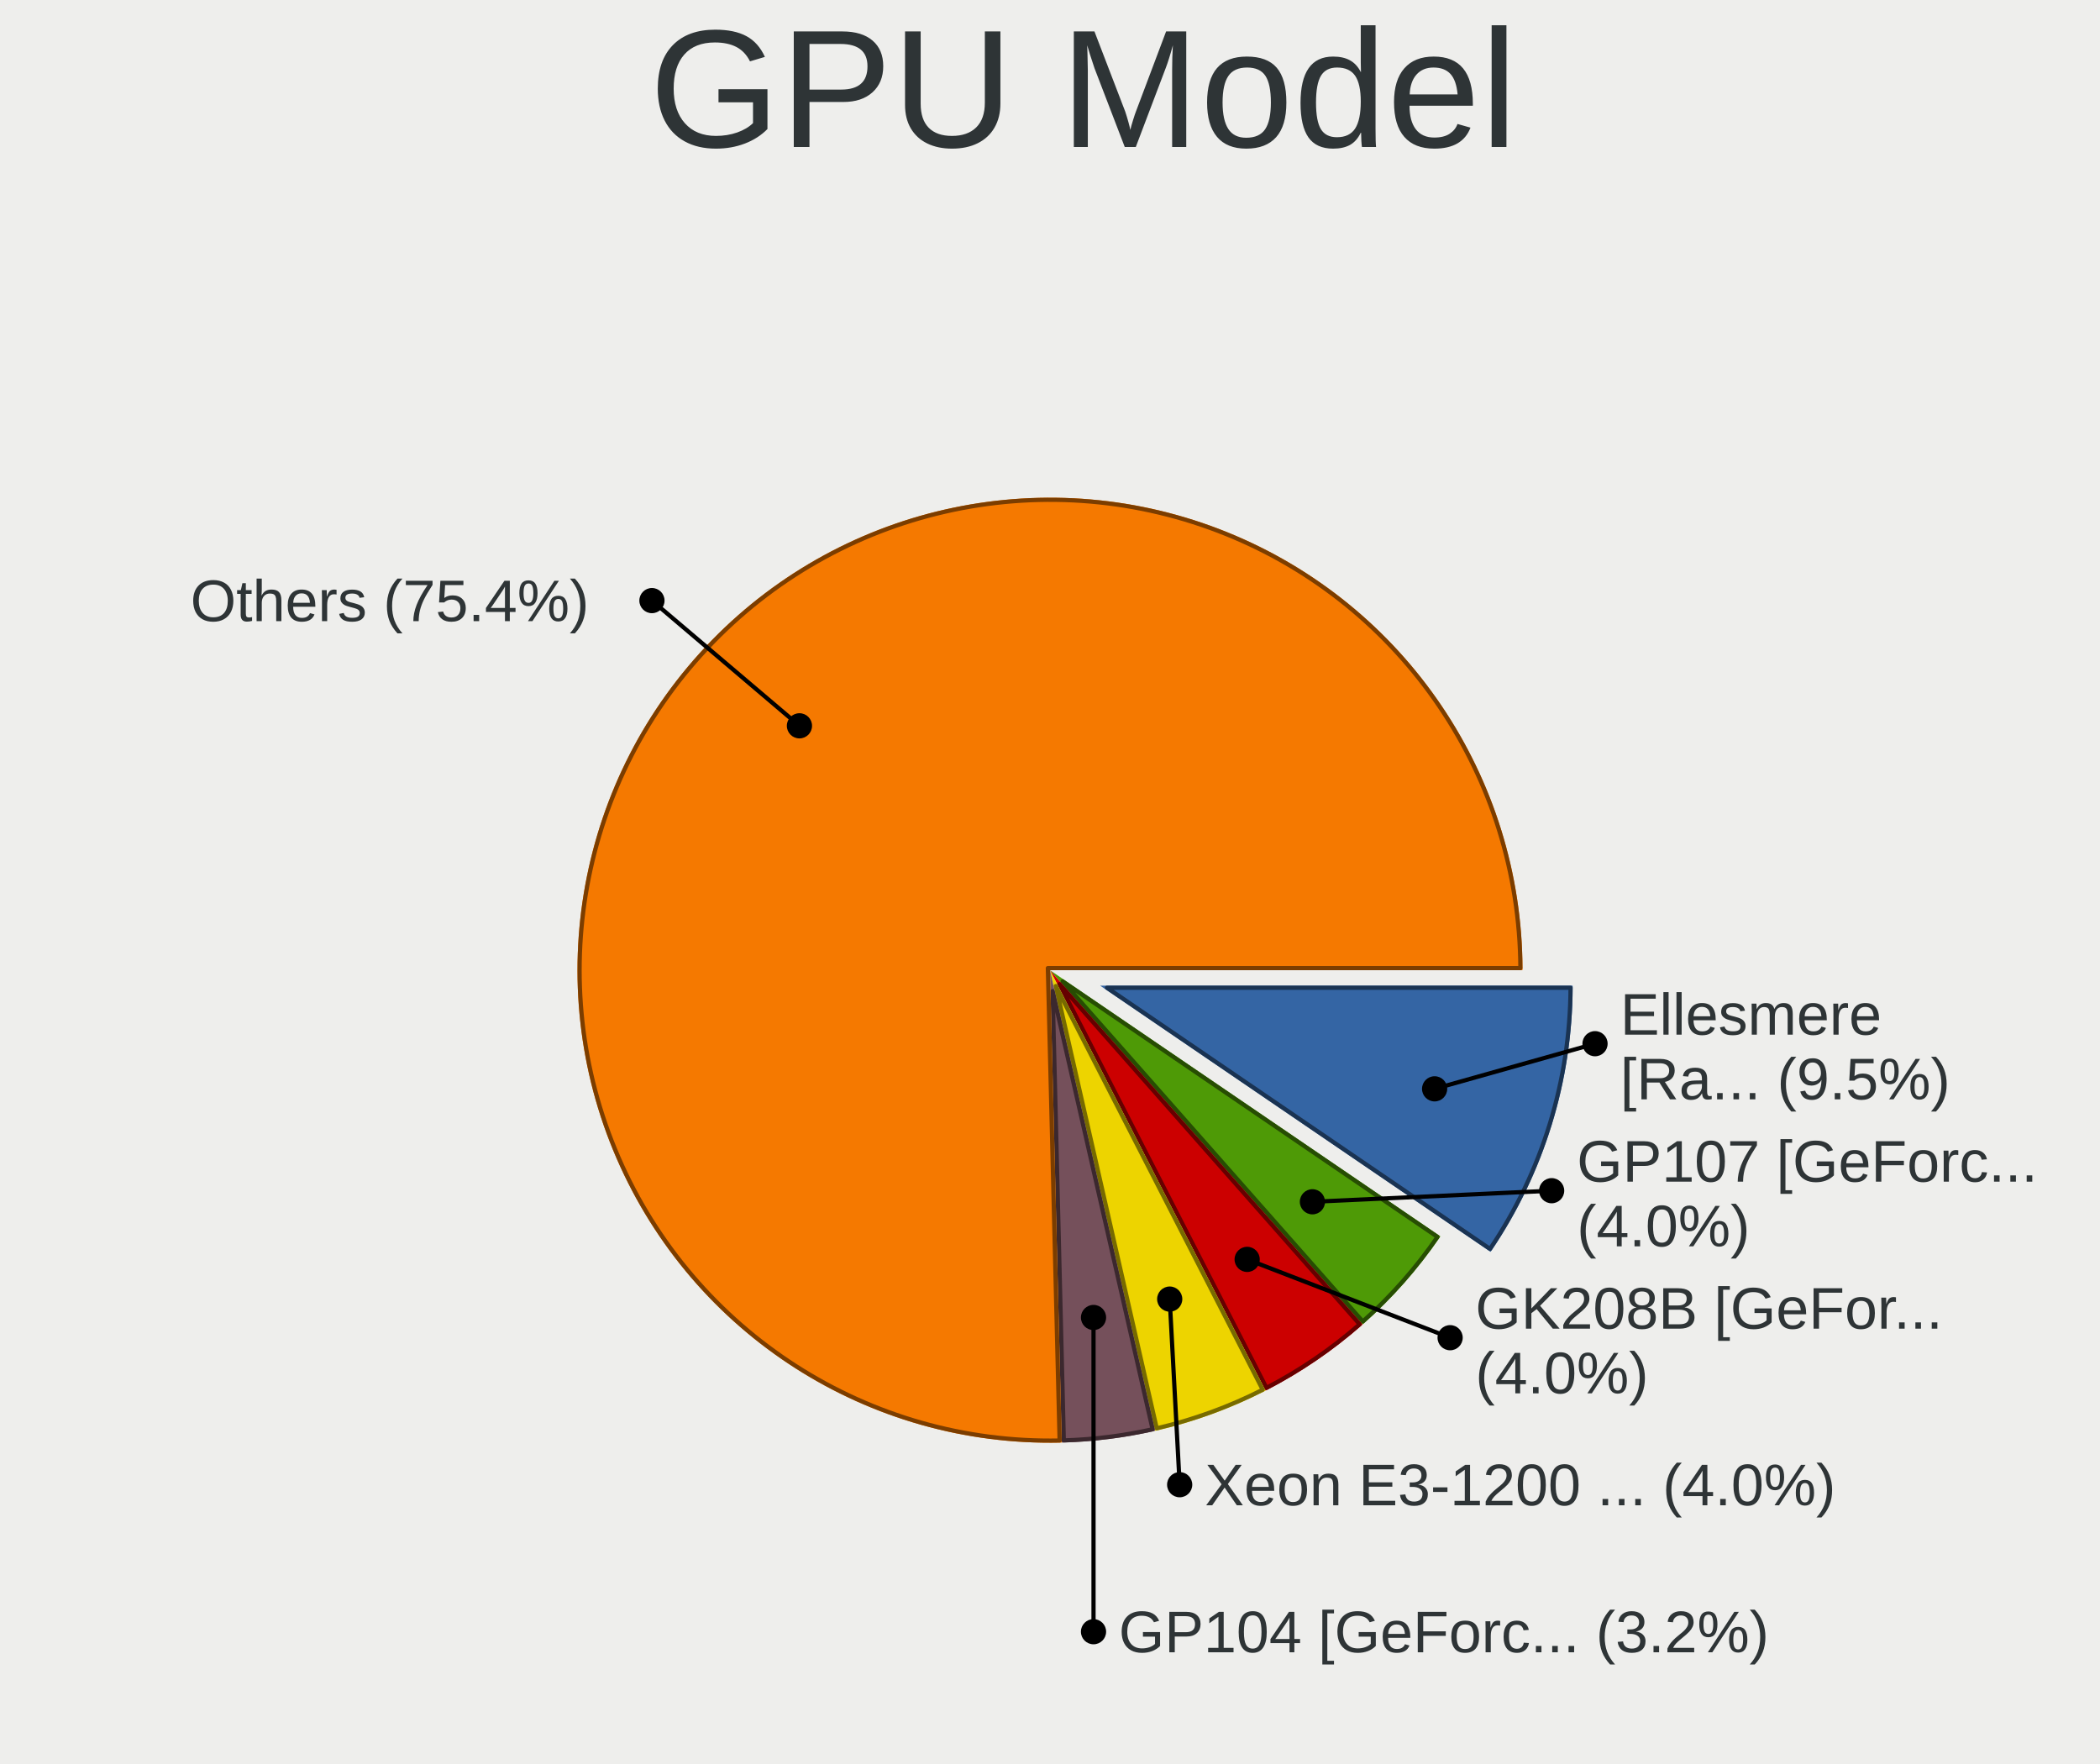
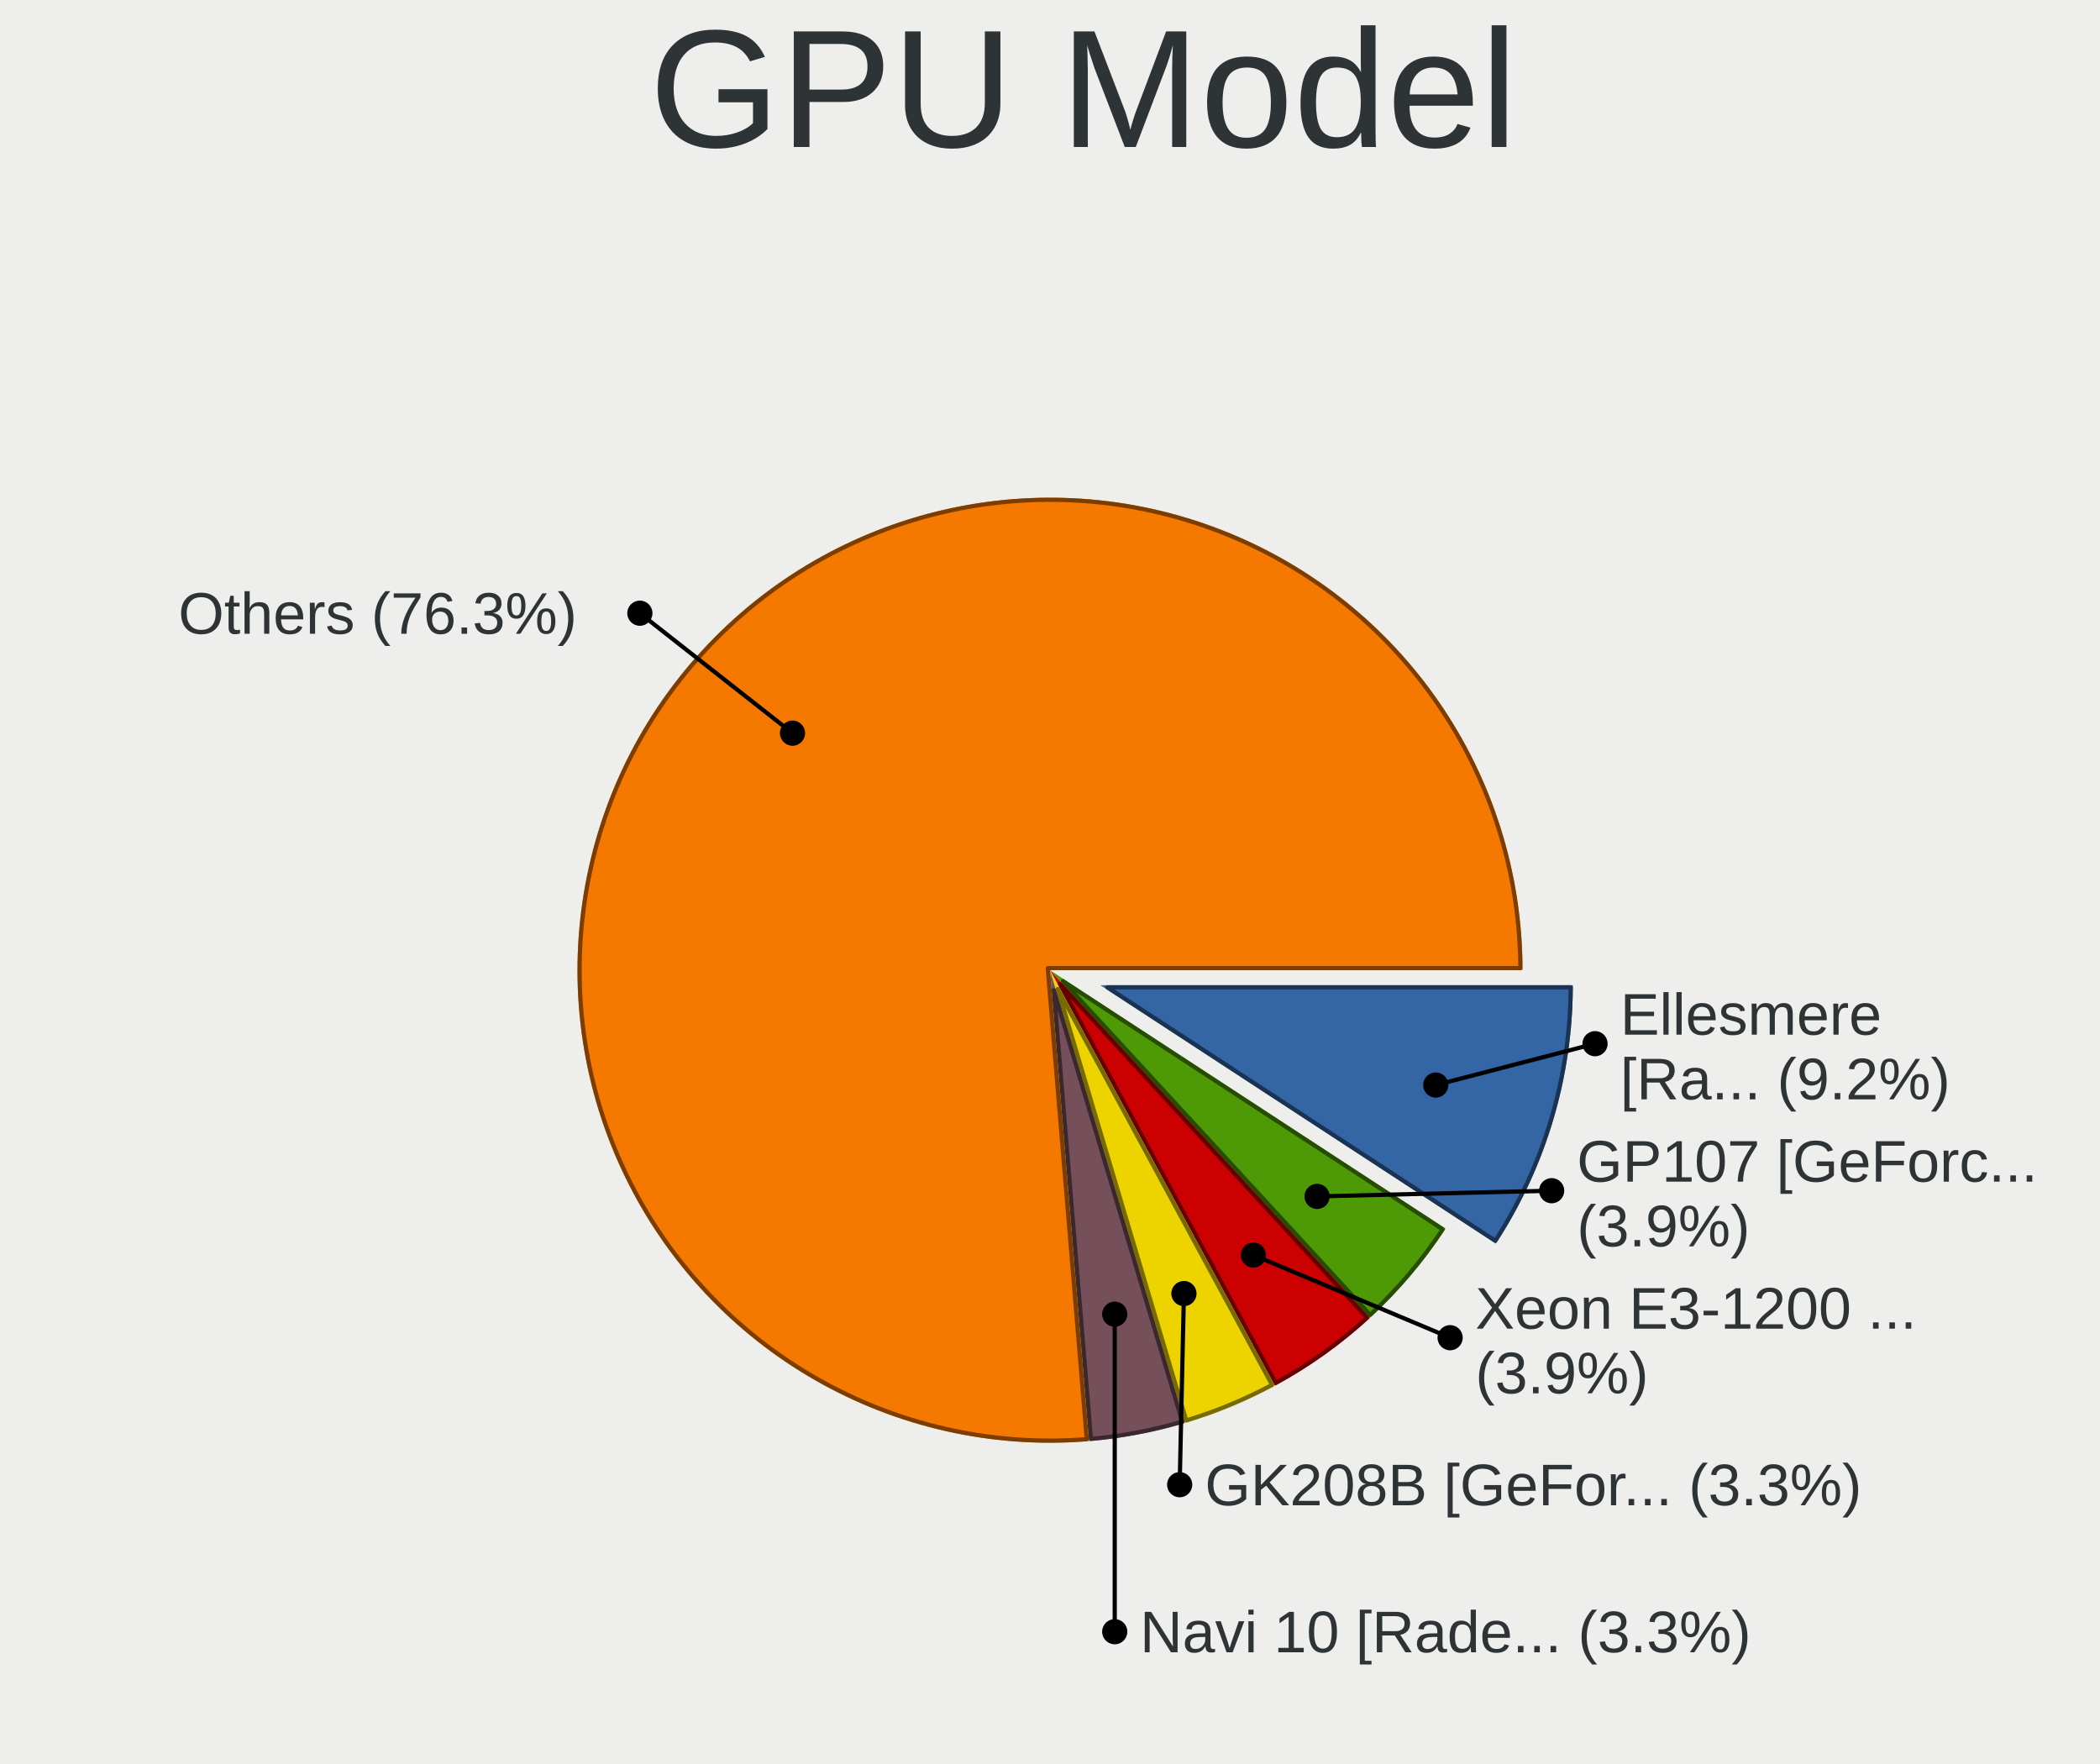
<svg xmlns="http://www.w3.org/2000/svg" width="500" height="420" version="1.0" id="ezcGraph">
  <defs />
  <g id="ezcGraphChart" color-rendering="optimizeQuality" shape-rendering="geometricPrecision" text-rendering="optimizeLegibility">
    <path d=" M 0,420 L 0,0 L 500,0 L 500,420 L 0,420 z " style="fill: #eeeeec; fill-opacity: 1.00; stroke: none;" id="ezcGraphPolygon_1" />
    <path d=" M 0,42 L 0,0 L 500,0 L 500,42 L 0,42 z " style="fill: #000000; fill-opacity: 0.00; stroke: none;" id="ezcGraphPolygon_2" />
-     <path d="M 261.94,234.68 L 374.44,234.68 A 112.50,112.50 0 0,1 354.90,298.06 z" style="fill: #3465a4; fill-opacity: 1.00; stroke: none; cursor: pointer;" id="ezcGraphCircleSector_4" />
-     <path d="M 263.57,235.18 L 373.94,235.18 A 112.00,112.00 0 0,1 354.77,297.36 z" style="fill: none; stroke: #1a3352; stroke-width: 1; stroke-opacity: 1.00; stroke-linecap: round; stroke-linejoin: round;" id="ezcGraphCircleSector_5" />
-     <path d="M 250.00,231.00 L 342.95,294.37 A 112.50,112.50 0 0,1 324.44,315.35 z" style="fill: #4e9a06; fill-opacity: 1.00; stroke: none; cursor: pointer;" id="ezcGraphCircleSector_6" />
-     <path d="M 253.01,233.66 L 342.26,294.50 A 112.00,112.00 0 0,1 324.48,314.64 z" style="fill: none; stroke: #274d03; stroke-width: 1; stroke-opacity: 1.00; stroke-linecap: round; stroke-linejoin: round;" id="ezcGraphCircleSector_7" />
-     <path d="M 250.00,231.00 L 324.44,315.35 A 112.50,112.50 0 0,1 301.32,331.11 z" style="fill: #cc0000; fill-opacity: 1.00; stroke: none; cursor: pointer;" id="ezcGraphCircleSector_8" />
-     <path d="M 252.27,234.32 L 323.73,315.31 A 112.00,112.00 0 0,1 301.54,330.44 z" style="fill: none; stroke: #660000; stroke-width: 1; stroke-opacity: 1.00; stroke-linecap: round; stroke-linejoin: round;" id="ezcGraphCircleSector_9" />
-     <path d="M 250.00,231.00 L 301.32,331.11 A 112.50,112.50 0 0,1 275.03,340.68 z" style="fill: #edd400; fill-opacity: 1.00; stroke: none; cursor: pointer;" id="ezcGraphCircleSector_10" />
-     <path d="M 251.38,234.78 L 300.65,330.89 A 112.00,112.00 0 0,1 275.41,340.08 z" style="fill: none; stroke: #776a00; stroke-width: 1; stroke-opacity: 1.00; stroke-linecap: round; stroke-linejoin: round;" id="ezcGraphCircleSector_11" />
-     <path d="M 250.00,231.00 L 275.03,340.68 A 112.50,112.50 0 0,1 252.80,343.47 z" style="fill: #75505b; fill-opacity: 1.00; stroke: none; cursor: pointer;" id="ezcGraphCircleSector_12" />
-     <path d="M 250.62,235.98 L 274.43,340.30 A 112.00,112.00 0 0,1 253.29,342.95 z" style="fill: none; stroke: #3b282e; stroke-width: 1; stroke-opacity: 1.00; stroke-linecap: round; stroke-linejoin: round;" id="ezcGraphCircleSector_13" />
-     <path d="M 250.00,231.00 L 252.80,343.47 A 112.50,112.50 0 1,1 362.50,231.00 z" style="fill: #f57900; fill-opacity: 1.00; stroke: none;" id="ezcGraphCircleSector_14" />
-     <path d="M 249.49,230.50 L 252.29,342.98 A 112.00,112.00 0 1,1 362.00,230.50 z" style="fill: none; stroke: #7b3d00; stroke-width: 1; stroke-opacity: 1.00; stroke-linecap: round; stroke-linejoin: round;" id="ezcGraphCircleSector_15" />
-     <path d=" M 190.344,172.814 L 155.225,143" style="fill: none; stroke: #000000; stroke-width: 1; stroke-opacity: 1.00; stroke-linecap: round; stroke-linejoin: round;" id="ezcGraphLine_16" />
-     <ellipse cx="190.344" cy="172.814" rx="3" ry="3" style="fill: #000000; fill-opacity: 1.00; stroke: none;" id="ezcGraphCircle_17" />
-     <ellipse cx="155.225" cy="143" rx="3" ry="3" style="fill: #000000; fill-opacity: 1.00; stroke: none;" id="ezcGraphCircle_18" />
-     <path d=" M 341.576,259.247 L 379.769,248.5" style="fill: none; stroke: #000000; stroke-width: 1; stroke-opacity: 1.00; stroke-linecap: round; stroke-linejoin: round;" id="ezcGraphLine_20" />
-     <ellipse cx="341.576" cy="259.247" rx="3" ry="3" style="fill: #000000; fill-opacity: 1.00; stroke: none;" id="ezcGraphCircle_21" />
+     <path d="M 261.98,234.57 L 374.48,234.57 A 112.50,112.50 0 0,1 356.16,296.10 z" style="fill: #3465a4; fill-opacity: 1.00; stroke: none; cursor: pointer;" id="ezcGraphCircleSector_4" />
+     <path d="M 263.66,235.07 L 373.98,235.07 A 112.00,112.00 0 0,1 356.02,295.41 z" style="fill: none; stroke: #1a3352; stroke-width: 1; stroke-opacity: 1.00; stroke-linecap: round; stroke-linejoin: round;" id="ezcGraphCircleSector_5" />
+     <path d="M 250.00,231.00 L 344.18,292.53 A 112.50,112.50 0 0,1 326.19,313.77 z" style="fill: #4e9a06; fill-opacity: 1.00; stroke: none; cursor: pointer;" id="ezcGraphCircleSector_6" />
+     <path d="M 253.08,233.61 L 343.49,292.68 A 112.00,112.00 0 0,1 326.22,313.06 z" style="fill: none; stroke: #274d03; stroke-width: 1; stroke-opacity: 1.00; stroke-linecap: round; stroke-linejoin: round;" id="ezcGraphCircleSector_7" />
+     <path d="M 250.00,231.00 L 326.19,313.77 A 112.50,112.50 0 0,1 303.54,329.94 z" style="fill: #cc0000; fill-opacity: 1.00; stroke: none; cursor: pointer;" id="ezcGraphCircleSector_8" />
+     <path d="M 252.35,234.29 L 325.49,313.74 A 112.00,112.00 0 0,1 303.75,329.26 z" style="fill: none; stroke: #660000; stroke-width: 1; stroke-opacity: 1.00; stroke-linecap: round; stroke-linejoin: round;" id="ezcGraphCircleSector_9" />
+     <path d="M 250.00,231.00 L 303.54,329.94 A 112.50,112.50 0 0,1 282.10,338.82 z" style="fill: #edd400; fill-opacity: 1.00; stroke: none; cursor: pointer;" id="ezcGraphCircleSector_10" />
+     <path d="M 251.85,235.48 L 302.87,329.74 A 112.00,112.00 0 0,1 282.44,338.20 z" style="fill: none; stroke: #776a00; stroke-width: 1; stroke-opacity: 1.00; stroke-linecap: round; stroke-linejoin: round;" id="ezcGraphCircleSector_11" />
+     <path d="M 250.00,231.00 L 282.10,338.82 A 112.50,112.50 0 0,1 259.29,343.12 z" style="fill: #75505b; fill-opacity: 1.00; stroke: none; cursor: pointer;" id="ezcGraphCircleSector_12" />
+     <path d="M 250.90,235.76 L 281.48,338.49 A 112.00,112.00 0 0,1 259.75,342.58 z" style="fill: none; stroke: #3b282e; stroke-width: 1; stroke-opacity: 1.00; stroke-linecap: round; stroke-linejoin: round;" id="ezcGraphCircleSector_13" />
+     <path d="M 250.00,231.00 L 259.29,343.12 A 112.50,112.50 0 1,1 362.50,231.00 z" style="fill: #f57900; fill-opacity: 1.00; stroke: none;" id="ezcGraphCircleSector_14" />
+     <path d="M 249.46,230.50 L 258.75,342.66 A 112.00,112.00 0 1,1 362.00,230.50 z" style="fill: none; stroke: #7b3d00; stroke-width: 1; stroke-opacity: 1.00; stroke-linecap: round; stroke-linejoin: round;" id="ezcGraphCircleSector_15" />
+     <path d=" M 188.69,174.56 L 152.349,146" style="fill: none; stroke: #000000; stroke-width: 1; stroke-opacity: 1.00; stroke-linecap: round; stroke-linejoin: round;" id="ezcGraphLine_16" />
+     <ellipse cx="188.69" cy="174.56" rx="3" ry="3" style="fill: #000000; fill-opacity: 1.00; stroke: none;" id="ezcGraphCircle_17" />
+     <ellipse cx="152.349" cy="146" rx="3" ry="3" style="fill: #000000; fill-opacity: 1.00; stroke: none;" id="ezcGraphCircle_18" />
+     <path d=" M 341.849,258.345 L 379.769,248.5" style="fill: none; stroke: #000000; stroke-width: 1; stroke-opacity: 1.00; stroke-linecap: round; stroke-linejoin: round;" id="ezcGraphLine_20" />
+     <ellipse cx="341.849" cy="258.345" rx="3" ry="3" style="fill: #000000; fill-opacity: 1.00; stroke: none;" id="ezcGraphCircle_21" />
    <ellipse cx="379.769" cy="248.5" rx="3" ry="3" style="fill: #000000; fill-opacity: 1.00; stroke: none;" id="ezcGraphCircle_22" />
-     <path d=" M 312.482,286.14 L 369.44,283.5" style="fill: none; stroke: #000000; stroke-width: 1; stroke-opacity: 1.00; stroke-linecap: round; stroke-linejoin: round;" id="ezcGraphLine_24" />
-     <ellipse cx="312.482" cy="286.14" rx="3" ry="3" style="fill: #000000; fill-opacity: 1.00; stroke: none;" id="ezcGraphCircle_25" />
+     <path d=" M 313.59,284.858 L 369.44,283.5" style="fill: none; stroke: #000000; stroke-width: 1; stroke-opacity: 1.00; stroke-linecap: round; stroke-linejoin: round;" id="ezcGraphLine_24" />
+     <ellipse cx="313.59" cy="284.858" rx="3" ry="3" style="fill: #000000; fill-opacity: 1.00; stroke: none;" id="ezcGraphCircle_25" />
    <ellipse cx="369.44" cy="283.5" rx="3" ry="3" style="fill: #000000; fill-opacity: 1.00; stroke: none;" id="ezcGraphCircle_26" />
-     <path d=" M 296.943,299.853 L 345.268,318.5" style="fill: none; stroke: #000000; stroke-width: 1; stroke-opacity: 1.00; stroke-linecap: round; stroke-linejoin: round;" id="ezcGraphLine_28" />
-     <ellipse cx="296.943" cy="299.853" rx="3" ry="3" style="fill: #000000; fill-opacity: 1.00; stroke: none;" id="ezcGraphCircle_29" />
+     <path d=" M 298.423,298.821 L 345.268,318.5" style="fill: none; stroke: #000000; stroke-width: 1; stroke-opacity: 1.00; stroke-linecap: round; stroke-linejoin: round;" id="ezcGraphLine_28" />
+     <ellipse cx="298.423" cy="298.821" rx="3" ry="3" style="fill: #000000; fill-opacity: 1.00; stroke: none;" id="ezcGraphCircle_29" />
    <ellipse cx="345.268" cy="318.5" rx="3" ry="3" style="fill: #000000; fill-opacity: 1.00; stroke: none;" id="ezcGraphCircle_30" />
-     <path d=" M 278.502,309.308 L 280.875,353.5" style="fill: none; stroke: #000000; stroke-width: 1; stroke-opacity: 1.00; stroke-linecap: round; stroke-linejoin: round;" id="ezcGraphLine_32" />
-     <ellipse cx="278.502" cy="309.308" rx="3" ry="3" style="fill: #000000; fill-opacity: 1.00; stroke: none;" id="ezcGraphCircle_33" />
+     <path d=" M 281.89,307.99 L 280.875,353.5" style="fill: none; stroke: #000000; stroke-width: 1; stroke-opacity: 1.00; stroke-linecap: round; stroke-linejoin: round;" id="ezcGraphLine_32" />
+     <ellipse cx="281.89" cy="307.99" rx="3" ry="3" style="fill: #000000; fill-opacity: 1.00; stroke: none;" id="ezcGraphCircle_33" />
    <ellipse cx="280.875" cy="353.5" rx="3" ry="3" style="fill: #000000; fill-opacity: 1.00; stroke: none;" id="ezcGraphCircle_34" />
-     <path d=" M 260.362,313.687 L 260.362,388.5" style="fill: none; stroke: #000000; stroke-width: 1; stroke-opacity: 1.00; stroke-linecap: round; stroke-linejoin: round;" id="ezcGraphLine_36" />
-     <ellipse cx="260.362" cy="313.687" rx="3" ry="3" style="fill: #000000; fill-opacity: 1.00; stroke: none;" id="ezcGraphCircle_37" />
-     <ellipse cx="260.362" cy="388.5" rx="3" ry="3" style="fill: #000000; fill-opacity: 1.00; stroke: none;" id="ezcGraphCircle_38" />
+     <path d=" M 265.412,312.896 L 265.412,388.5" style="fill: none; stroke: #000000; stroke-width: 1; stroke-opacity: 1.00; stroke-linecap: round; stroke-linejoin: round;" id="ezcGraphLine_36" />
+     <ellipse cx="265.412" cy="312.896" rx="3" ry="3" style="fill: #000000; fill-opacity: 1.00; stroke: none;" id="ezcGraphCircle_37" />
+     <ellipse cx="265.412" cy="388.5" rx="3" ry="3" style="fill: #000000; fill-opacity: 1.00; stroke: none;" id="ezcGraphCircle_38" />
    <g id="ezcGraphTextBox_3">
      <path d=" M 154.1,42 L 154.1,0.5 L 346.4,0.5 L 346.4,42 L 154.1,42 z " style="fill: #ffffff; fill-opacity: 0.00; stroke: none;" id="ezcGraphPolygon_40" />
      <text id="ezcGraphTextBox_3_text" x="154.6" text-length="190.8px" y="35" style="font-size: 40px; font-family: 'Arial'; fill: #2e3436; fill-opacity: 1.00; stroke: none;">GPU Model</text>
    </g>
    <g id="ezcGraphTextBox_19">
-       <path d=" M 44.845,151 L 44.845,135.5 L 150.225,135.5 L 150.225,151 L 44.845,151 z " style="fill: #ffffff; fill-opacity: 0.00; stroke: none;" id="ezcGraphPolygon_41" />
-       <text id="ezcGraphTextBox_19_text" x="45.345" text-length="103.88px" y="147.9" style="font-size: 14px; font-family: 'Arial'; fill: #2e3436; fill-opacity: 1.00; stroke: none;">Others (75.4%)</text>
+       <path d=" M 41.968,154 L 41.968,138.5 L 147.349,138.5 L 147.349,154 L 41.968,154 z " style="fill: #ffffff; fill-opacity: 0.00; stroke: none;" id="ezcGraphPolygon_41" />
+       <text id="ezcGraphTextBox_19_text" x="42.468" text-length="103.88px" y="150.9" style="font-size: 14px; font-family: 'Arial'; fill: #2e3436; fill-opacity: 1.00; stroke: none;">Others (76.3%)</text>
    </g>
    <g id="ezcGraphTextBox_23" style=" cursor: pointer;">
      <path d=" M 385.269,263.55 L 385.269,233.95 L 483.229,233.95 L 483.229,263.55 L 385.269,263.55 z " style="fill: #ffffff; fill-opacity: 0.00; stroke: none;" id="ezcGraphPolygon_42" />
      <text id="ezcGraphTextBox_23_text" x="385.769" text-length="66.78px" y="246.35" style="font-size: 14px; font-family: 'Arial'; fill: #2e3436; fill-opacity: 1.00; stroke: none;">Ellesmere</text>
-       <text id="ezcGraphTextBox_23_text" x="385.769" text-length="96.46px" y="261.75" style="font-size: 14px; font-family: 'Arial'; fill: #2e3436; fill-opacity: 1.00; stroke: none;">[Ra... (9.5%)</text>
+       <text id="ezcGraphTextBox_23_text" x="385.769" text-length="96.46px" y="261.75" style="font-size: 14px; font-family: 'Arial'; fill: #2e3436; fill-opacity: 1.00; stroke: none;">[Ra... (9.2%)</text>
    </g>
    <g id="ezcGraphTextBox_27" style=" cursor: pointer;">
      <path d=" M 374.94,298.55 L 374.94,268.95 L 495.161,268.95 L 495.161,298.55 L 374.94,298.55 z " style="fill: #ffffff; fill-opacity: 0.00; stroke: none;" id="ezcGraphPolygon_43" />
      <text id="ezcGraphTextBox_27_text" x="375.44" text-length="118.72px" y="281.35" style="font-size: 14px; font-family: 'Arial'; fill: #2e3436; fill-opacity: 1.00; stroke: none;">GP107 [GeForc...</text>
-       <text id="ezcGraphTextBox_27_text" x="375.44" text-length="44.52px" y="296.75" style="font-size: 14px; font-family: 'Arial'; fill: #2e3436; fill-opacity: 1.00; stroke: none;">(4.0%)</text>
+       <text id="ezcGraphTextBox_27_text" x="375.44" text-length="44.52px" y="296.75" style="font-size: 14px; font-family: 'Arial'; fill: #2e3436; fill-opacity: 1.00; stroke: none;">(3.9%)</text>
    </g>
    <g id="ezcGraphTextBox_31" style=" cursor: pointer;">
      <path d=" M 350.768,333.55 L 350.768,303.95 L 470.988,303.95 L 470.988,333.55 L 350.768,333.55 z " style="fill: #ffffff; fill-opacity: 0.00; stroke: none;" id="ezcGraphPolygon_44" />
-       <text id="ezcGraphTextBox_31_text" x="351.268" text-length="118.72px" y="316.35" style="font-size: 14px; font-family: 'Arial'; fill: #2e3436; fill-opacity: 1.00; stroke: none;">GK208B [GeFor...</text>
-       <text id="ezcGraphTextBox_31_text" x="351.268" text-length="44.52px" y="331.75" style="font-size: 14px; font-family: 'Arial'; fill: #2e3436; fill-opacity: 1.00; stroke: none;">(4.0%)</text>
+       <text id="ezcGraphTextBox_31_text" x="351.268" text-length="118.72px" y="316.35" style="font-size: 14px; font-family: 'Arial'; fill: #2e3436; fill-opacity: 1.00; stroke: none;">Xeon E3-1200 ...</text>
+       <text id="ezcGraphTextBox_31_text" x="351.268" text-length="44.52px" y="331.75" style="font-size: 14px; font-family: 'Arial'; fill: #2e3436; fill-opacity: 1.00; stroke: none;">(3.9%)</text>
    </g>
    <g id="ezcGraphTextBox_35" style=" cursor: pointer;">
      <path d=" M 286.375,361.5 L 286.375,346 L 458.535,346 L 458.535,361.5 L 286.375,361.5 z " style="fill: #ffffff; fill-opacity: 0.00; stroke: none;" id="ezcGraphPolygon_45" />
-       <text id="ezcGraphTextBox_35_text" x="286.875" text-length="170.66px" y="358.4" style="font-size: 14px; font-family: 'Arial'; fill: #2e3436; fill-opacity: 1.00; stroke: none;">Xeon E3-1200 ... (4.0%)</text>
+       <text id="ezcGraphTextBox_35_text" x="286.875" text-length="170.66px" y="358.4" style="font-size: 14px; font-family: 'Arial'; fill: #2e3436; fill-opacity: 1.00; stroke: none;">GK208B [GeFor... (3.3%)</text>
    </g>
    <g id="ezcGraphTextBox_39" style=" cursor: pointer;">
-       <path d=" M 265.862,396.5 L 265.862,381 L 438.022,381 L 438.022,396.5 L 265.862,396.5 z " style="fill: #ffffff; fill-opacity: 0.00; stroke: none;" id="ezcGraphPolygon_46" />
-       <text id="ezcGraphTextBox_39_text" x="266.362" text-length="170.66px" y="393.4" style="font-size: 14px; font-family: 'Arial'; fill: #2e3436; fill-opacity: 1.00; stroke: none;">GP104 [GeForc... (3.2%)</text>
+       <path d=" M 270.912,396.5 L 270.912,381 L 443.072,381 L 443.072,396.5 L 270.912,396.5 z " style="fill: #ffffff; fill-opacity: 0.00; stroke: none;" id="ezcGraphPolygon_46" />
+       <text id="ezcGraphTextBox_39_text" x="271.412" text-length="170.66px" y="393.4" style="font-size: 14px; font-family: 'Arial'; fill: #2e3436; fill-opacity: 1.00; stroke: none;">Navi 10 [Rade... (3.3%)</text>
    </g>
  </g>
</svg>
